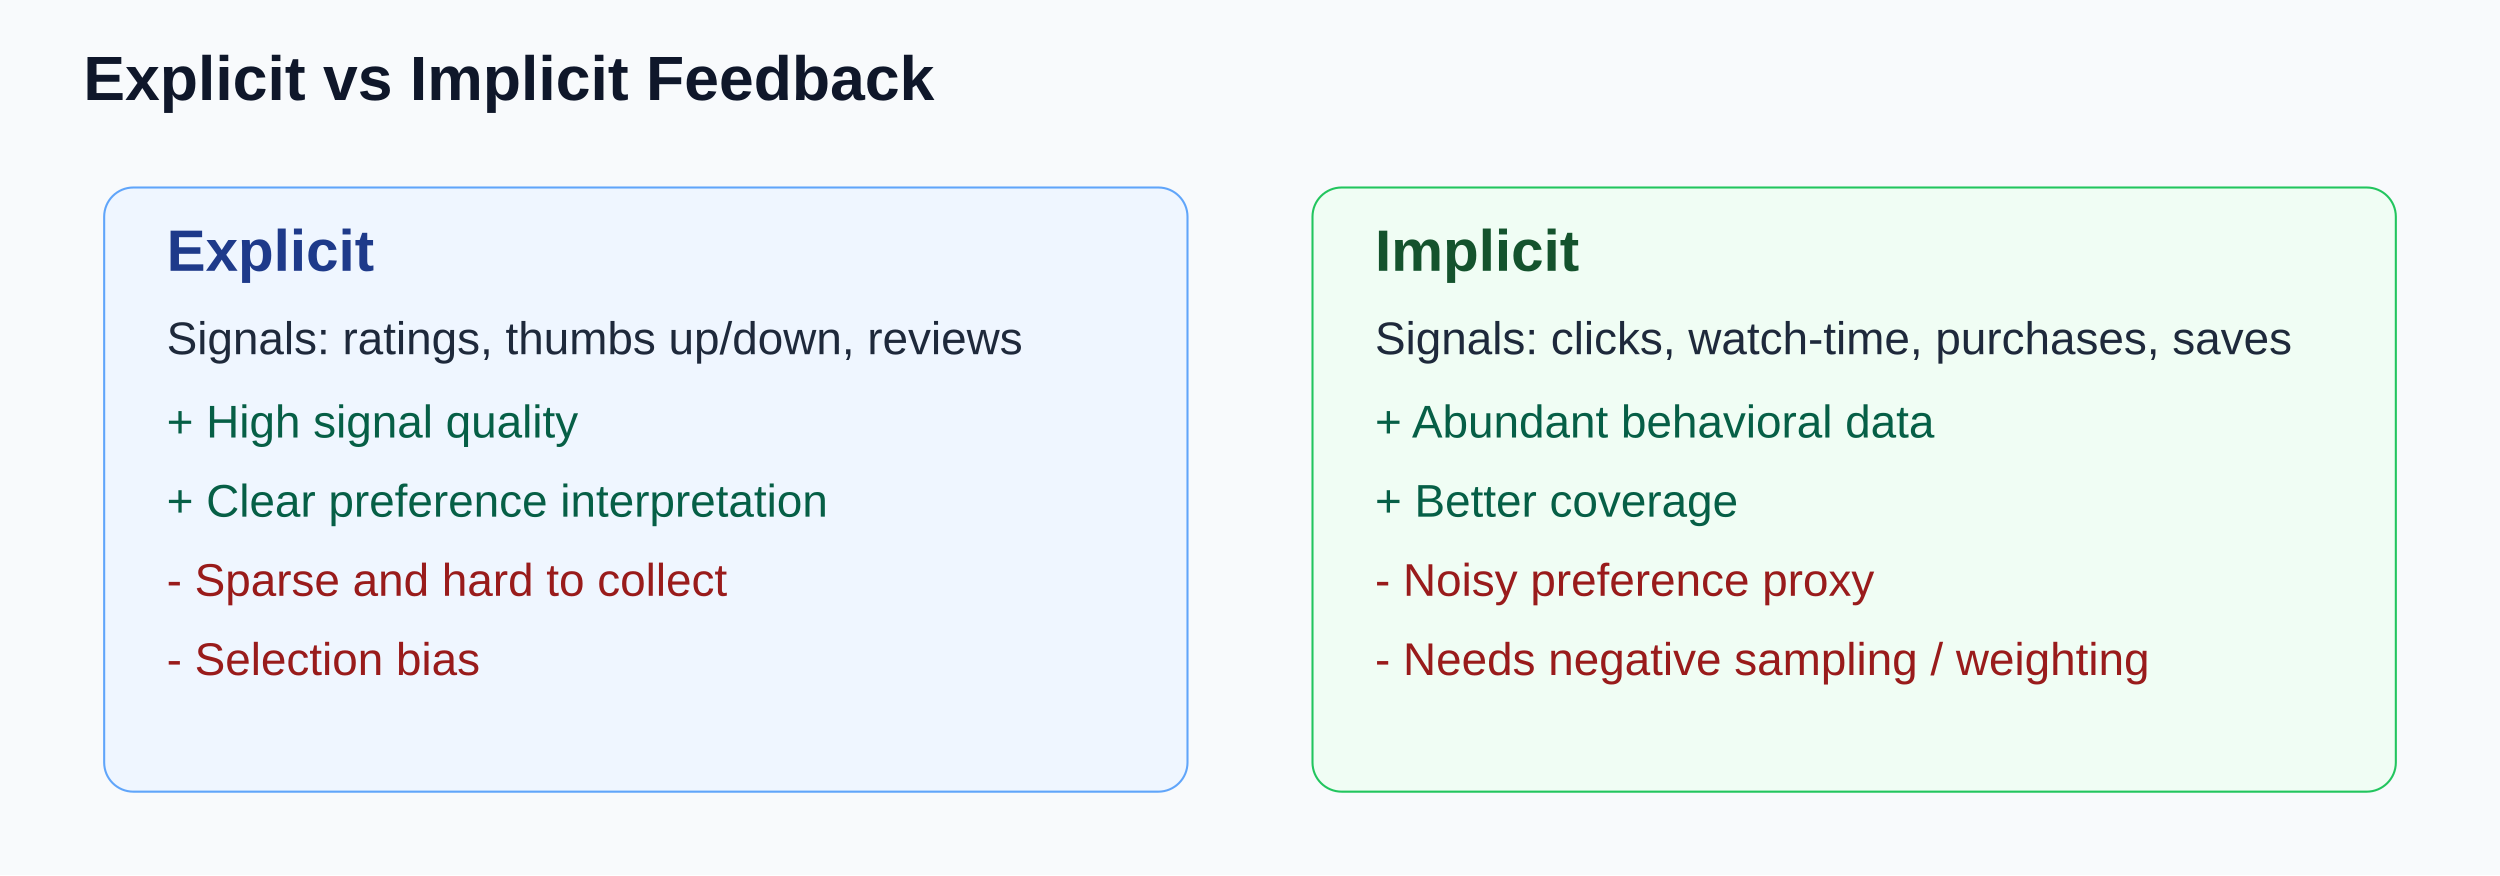
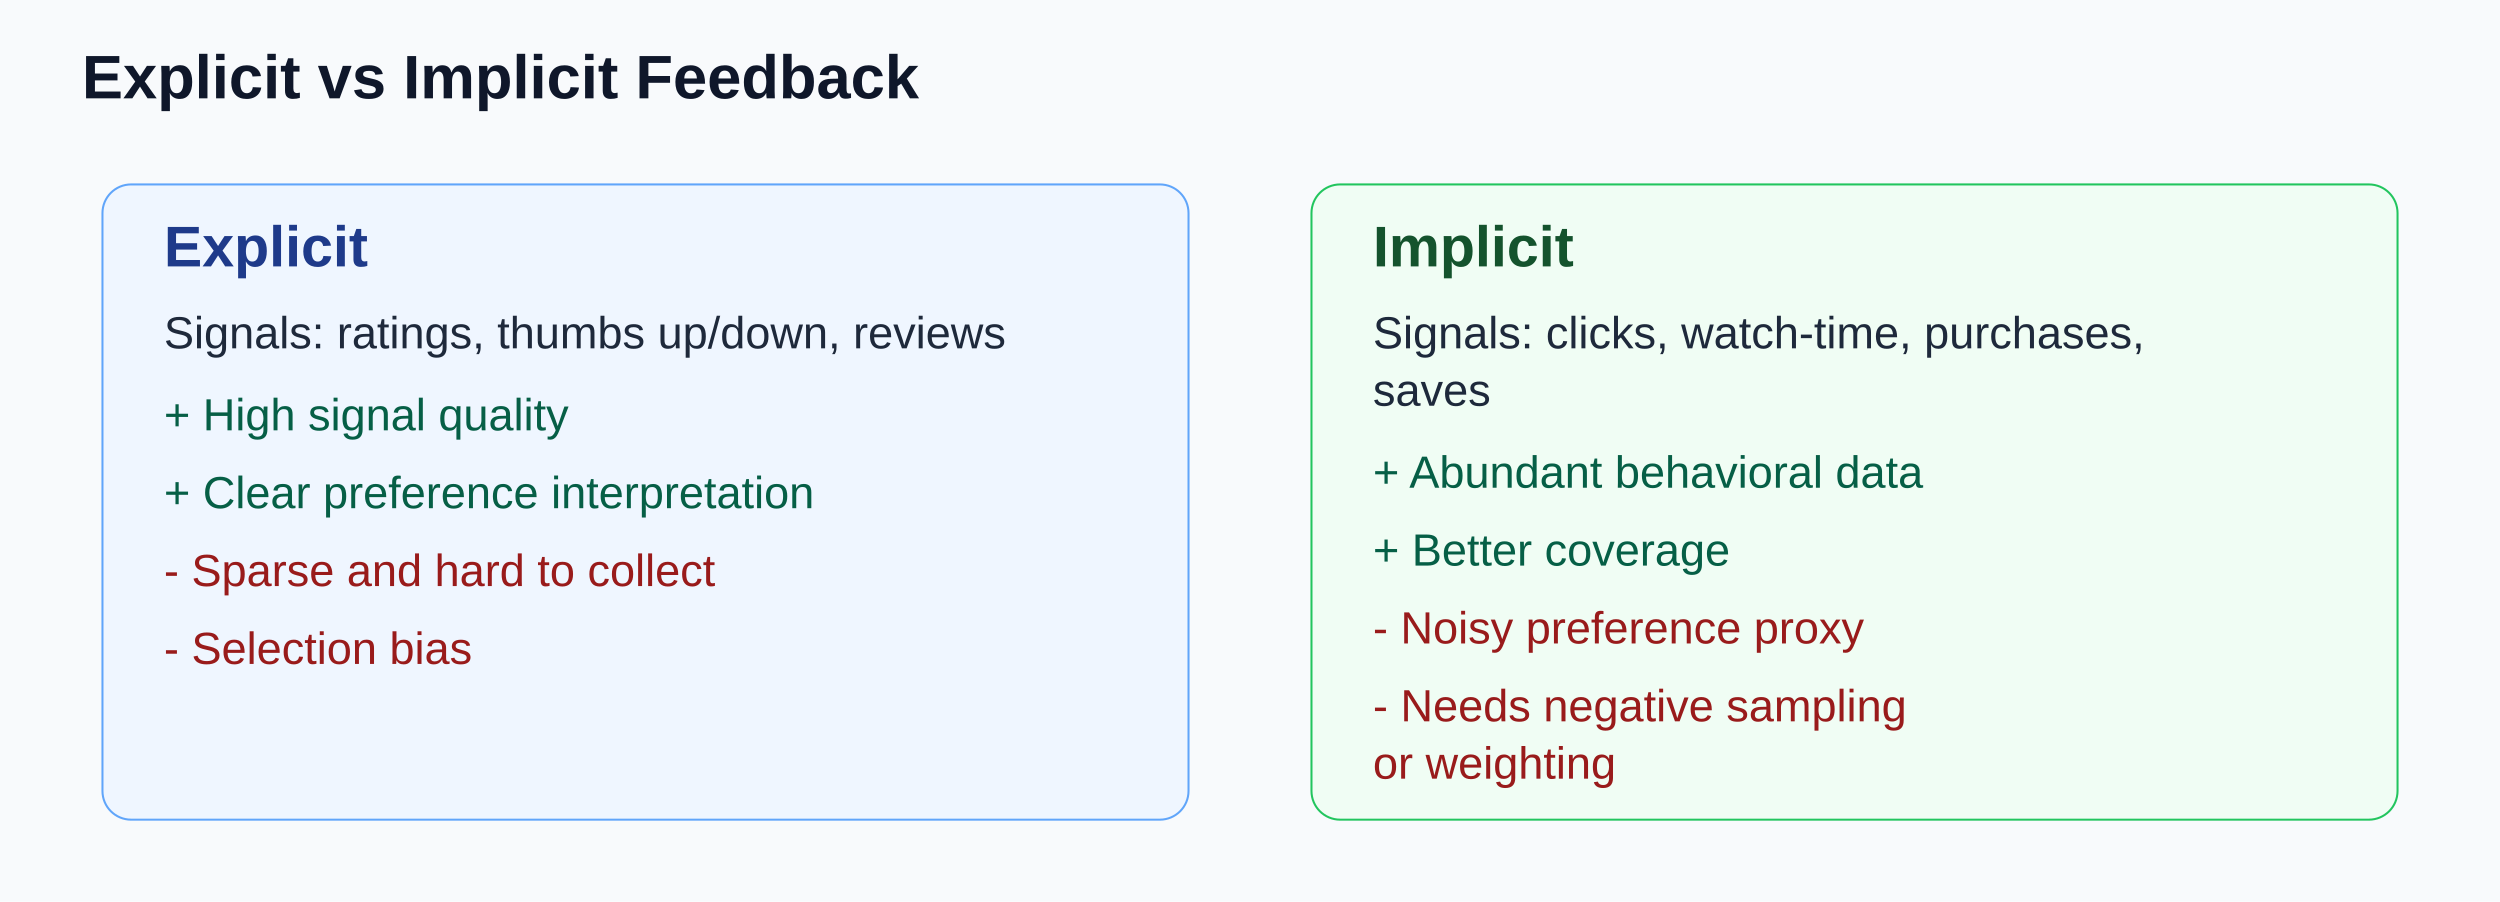
- <svg xmlns="http://www.w3.org/2000/svg" width="1200" height="420" viewBox="0 0 1200 420">
-   <rect width="1200" height="420" fill="#f8fafc" />
+ <svg xmlns="http://www.w3.org/2000/svg" width="1220" height="440" viewBox="0 0 1220 440">
+   <rect width="1220" height="440" fill="#f8fafc" />
  <text x="40" y="48" font-family="Arial" font-size="30" font-weight="700" fill="#0f172a">Explicit vs Implicit Feedback</text>
-   <rect x="50" y="90" width="520" height="290" rx="14" fill="#eff6ff" stroke="#60a5fa" />
+   <rect x="50" y="90" width="530" height="310" rx="14" fill="#eff6ff" stroke="#60a5fa" />
  <text x="80" y="130" font-family="Arial" font-size="28" fill="#1e3a8a" font-weight="700">Explicit</text>
  <text x="80" y="170" font-family="Arial" font-size="22" fill="#1e293b">Signals: ratings, thumbs up/down, reviews</text>
  <text x="80" y="210" font-family="Arial" font-size="22" fill="#065f46">+ High signal quality</text>
  <text x="80" y="248" font-family="Arial" font-size="22" fill="#065f46">+ Clear preference interpretation</text>
  <text x="80" y="286" font-family="Arial" font-size="22" fill="#991b1b">- Sparse and hard to collect</text>
  <text x="80" y="324" font-family="Arial" font-size="22" fill="#991b1b">- Selection bias</text>
-   <rect x="630" y="90" width="520" height="290" rx="14" fill="#f0fdf4" stroke="#22c55e" />
-   <text x="660" y="130" font-family="Arial" font-size="28" fill="#14532d" font-weight="700">Implicit</text>
-   <text x="660" y="170" font-family="Arial" font-size="22" fill="#1e293b">Signals: clicks, watch-time, purchases, saves</text>
-   <text x="660" y="210" font-family="Arial" font-size="22" fill="#065f46">+ Abundant behavioral data</text>
-   <text x="660" y="248" font-family="Arial" font-size="22" fill="#065f46">+ Better coverage</text>
-   <text x="660" y="286" font-family="Arial" font-size="22" fill="#991b1b">- Noisy preference proxy</text>
-   <text x="660" y="324" font-family="Arial" font-size="22" fill="#991b1b">- Needs negative sampling / weighting</text>
+   <rect x="640" y="90" width="530" height="310" rx="14" fill="#f0fdf4" stroke="#22c55e" />
+   <text x="670" y="130" font-family="Arial" font-size="28" fill="#14532d" font-weight="700">Implicit</text>
+   <text x="670" y="170" font-family="Arial" font-size="22" fill="#1e293b">Signals: clicks, watch-time, purchases,</text>
+   <text x="670" y="198" font-family="Arial" font-size="22" fill="#1e293b">saves</text>
+   <text x="670" y="238" font-family="Arial" font-size="22" fill="#065f46">+ Abundant behavioral data</text>
+   <text x="670" y="276" font-family="Arial" font-size="22" fill="#065f46">+ Better coverage</text>
+   <text x="670" y="314" font-family="Arial" font-size="22" fill="#991b1b">- Noisy preference proxy</text>
+   <text x="670" y="352" font-family="Arial" font-size="22" fill="#991b1b">- Needs negative sampling</text>
+   <text x="670" y="380" font-family="Arial" font-size="22" fill="#991b1b">  or weighting</text>
</svg>
